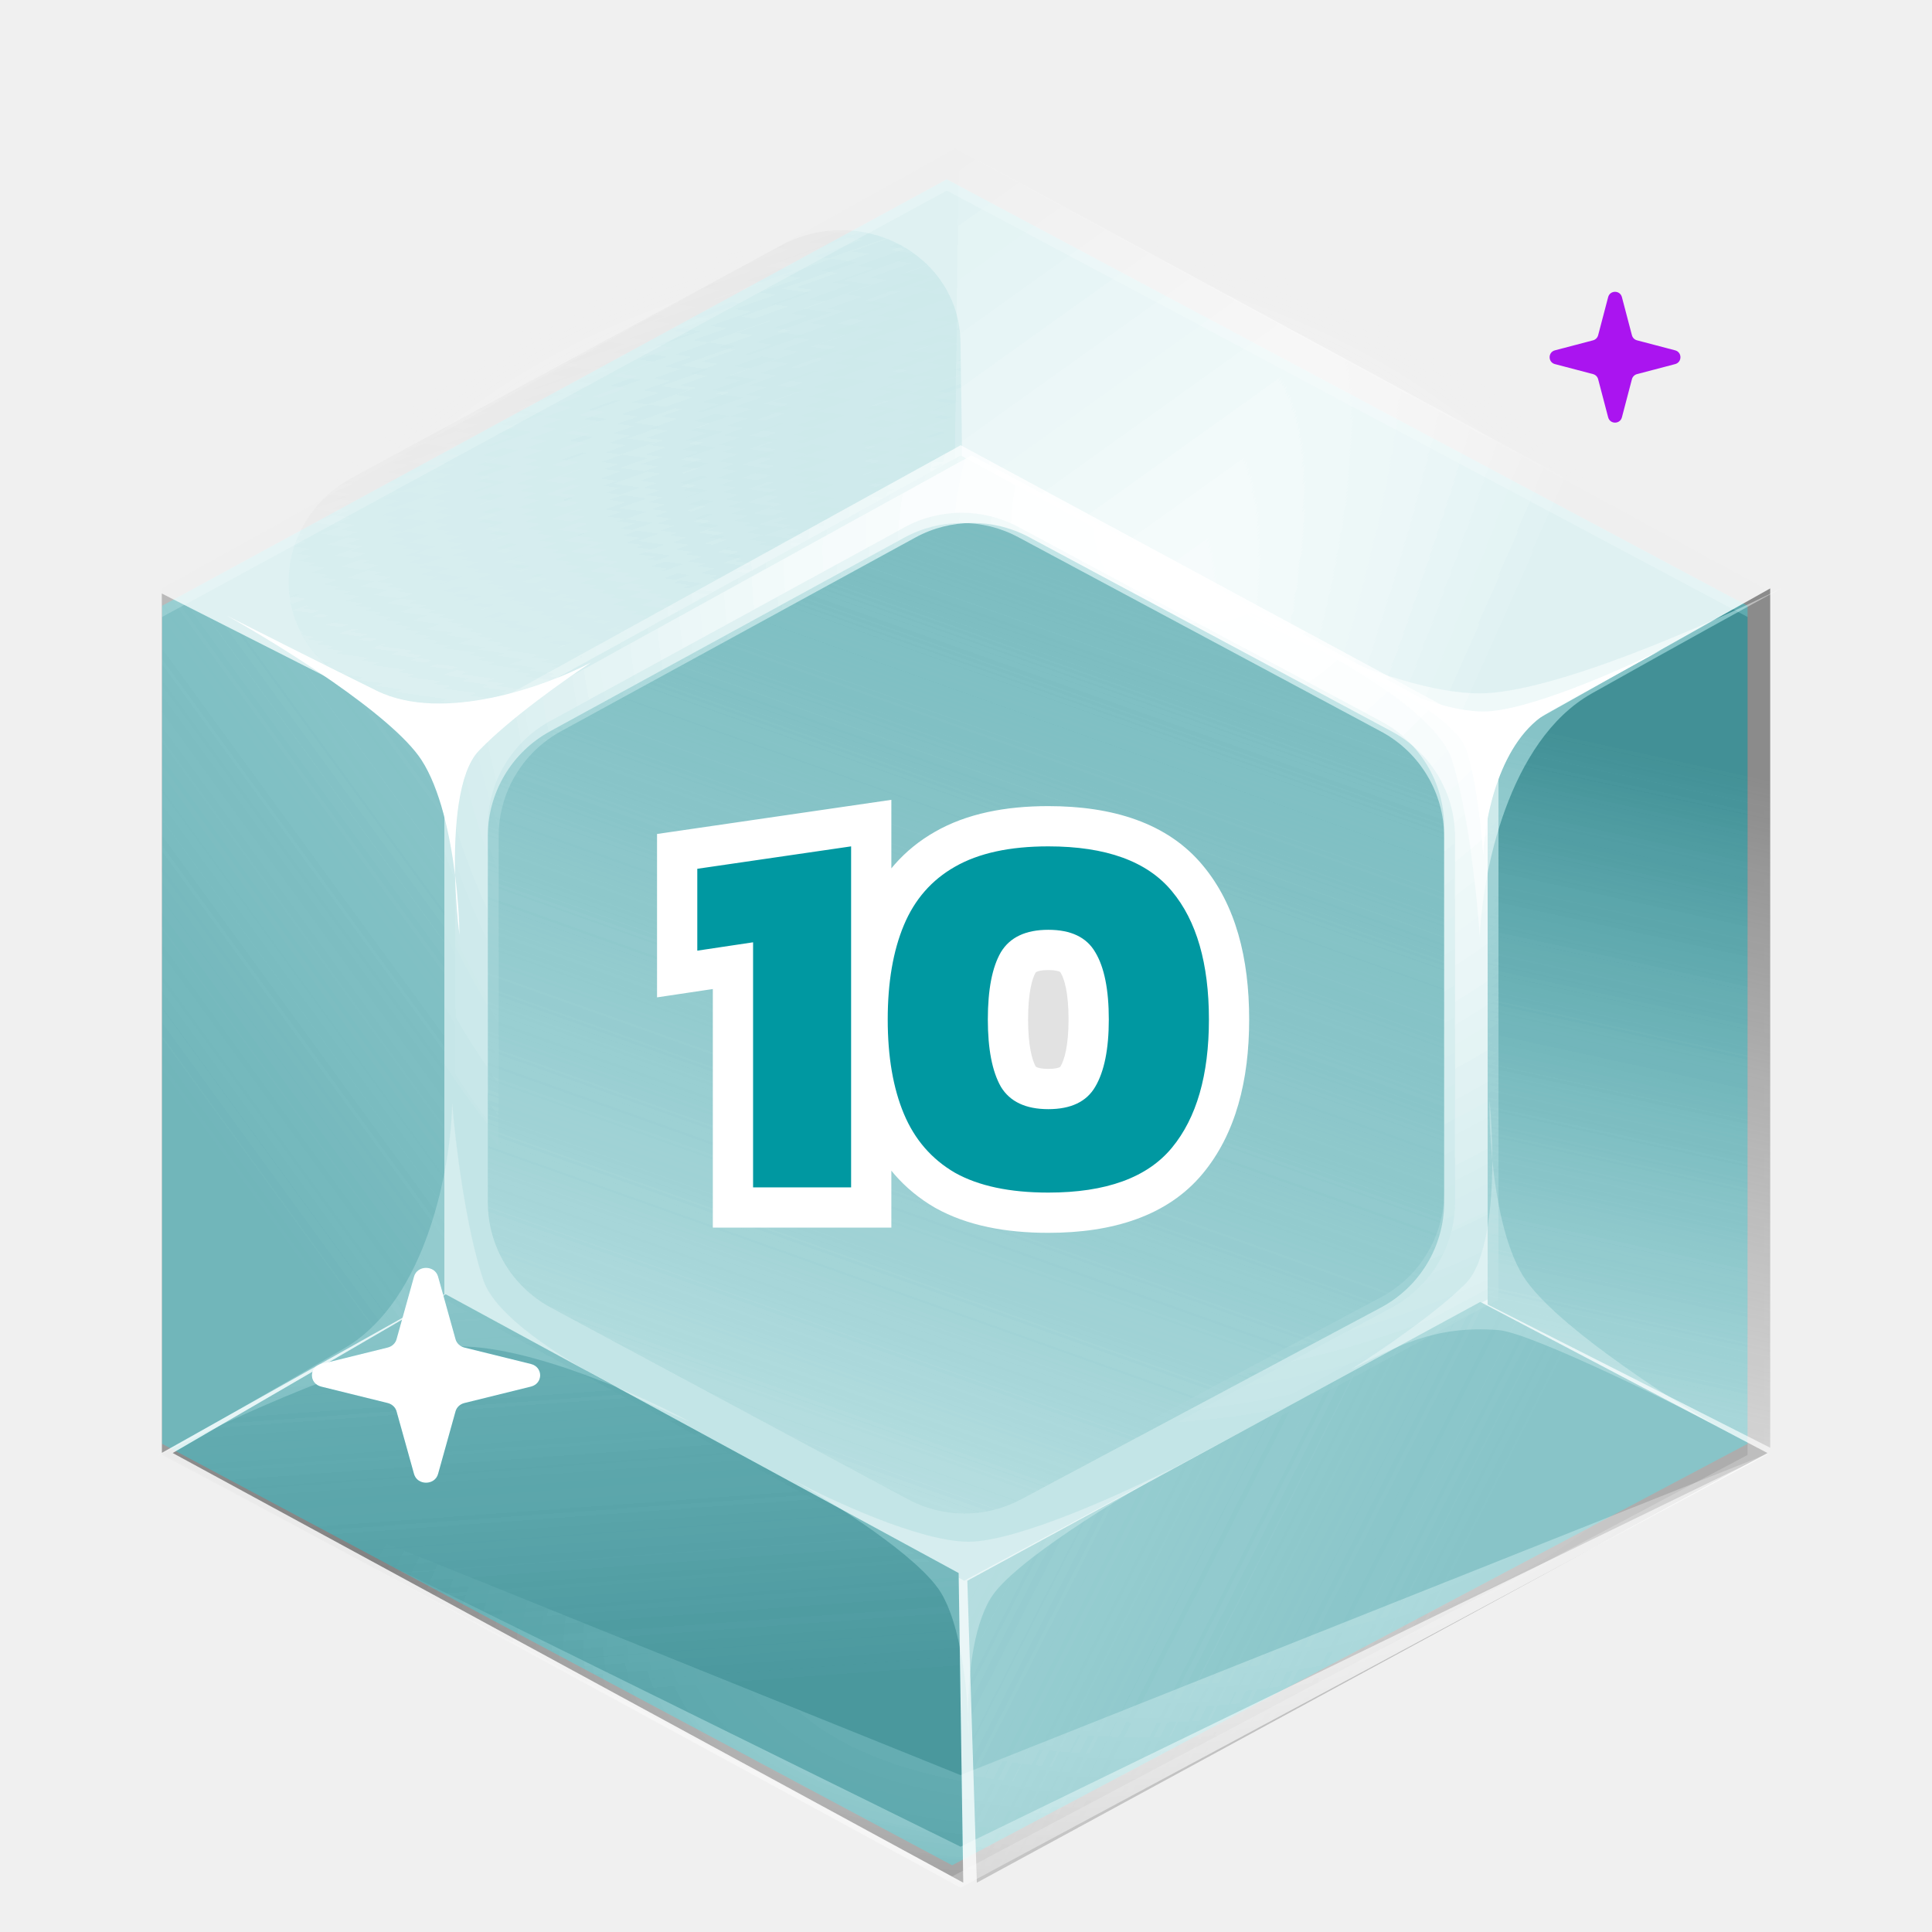
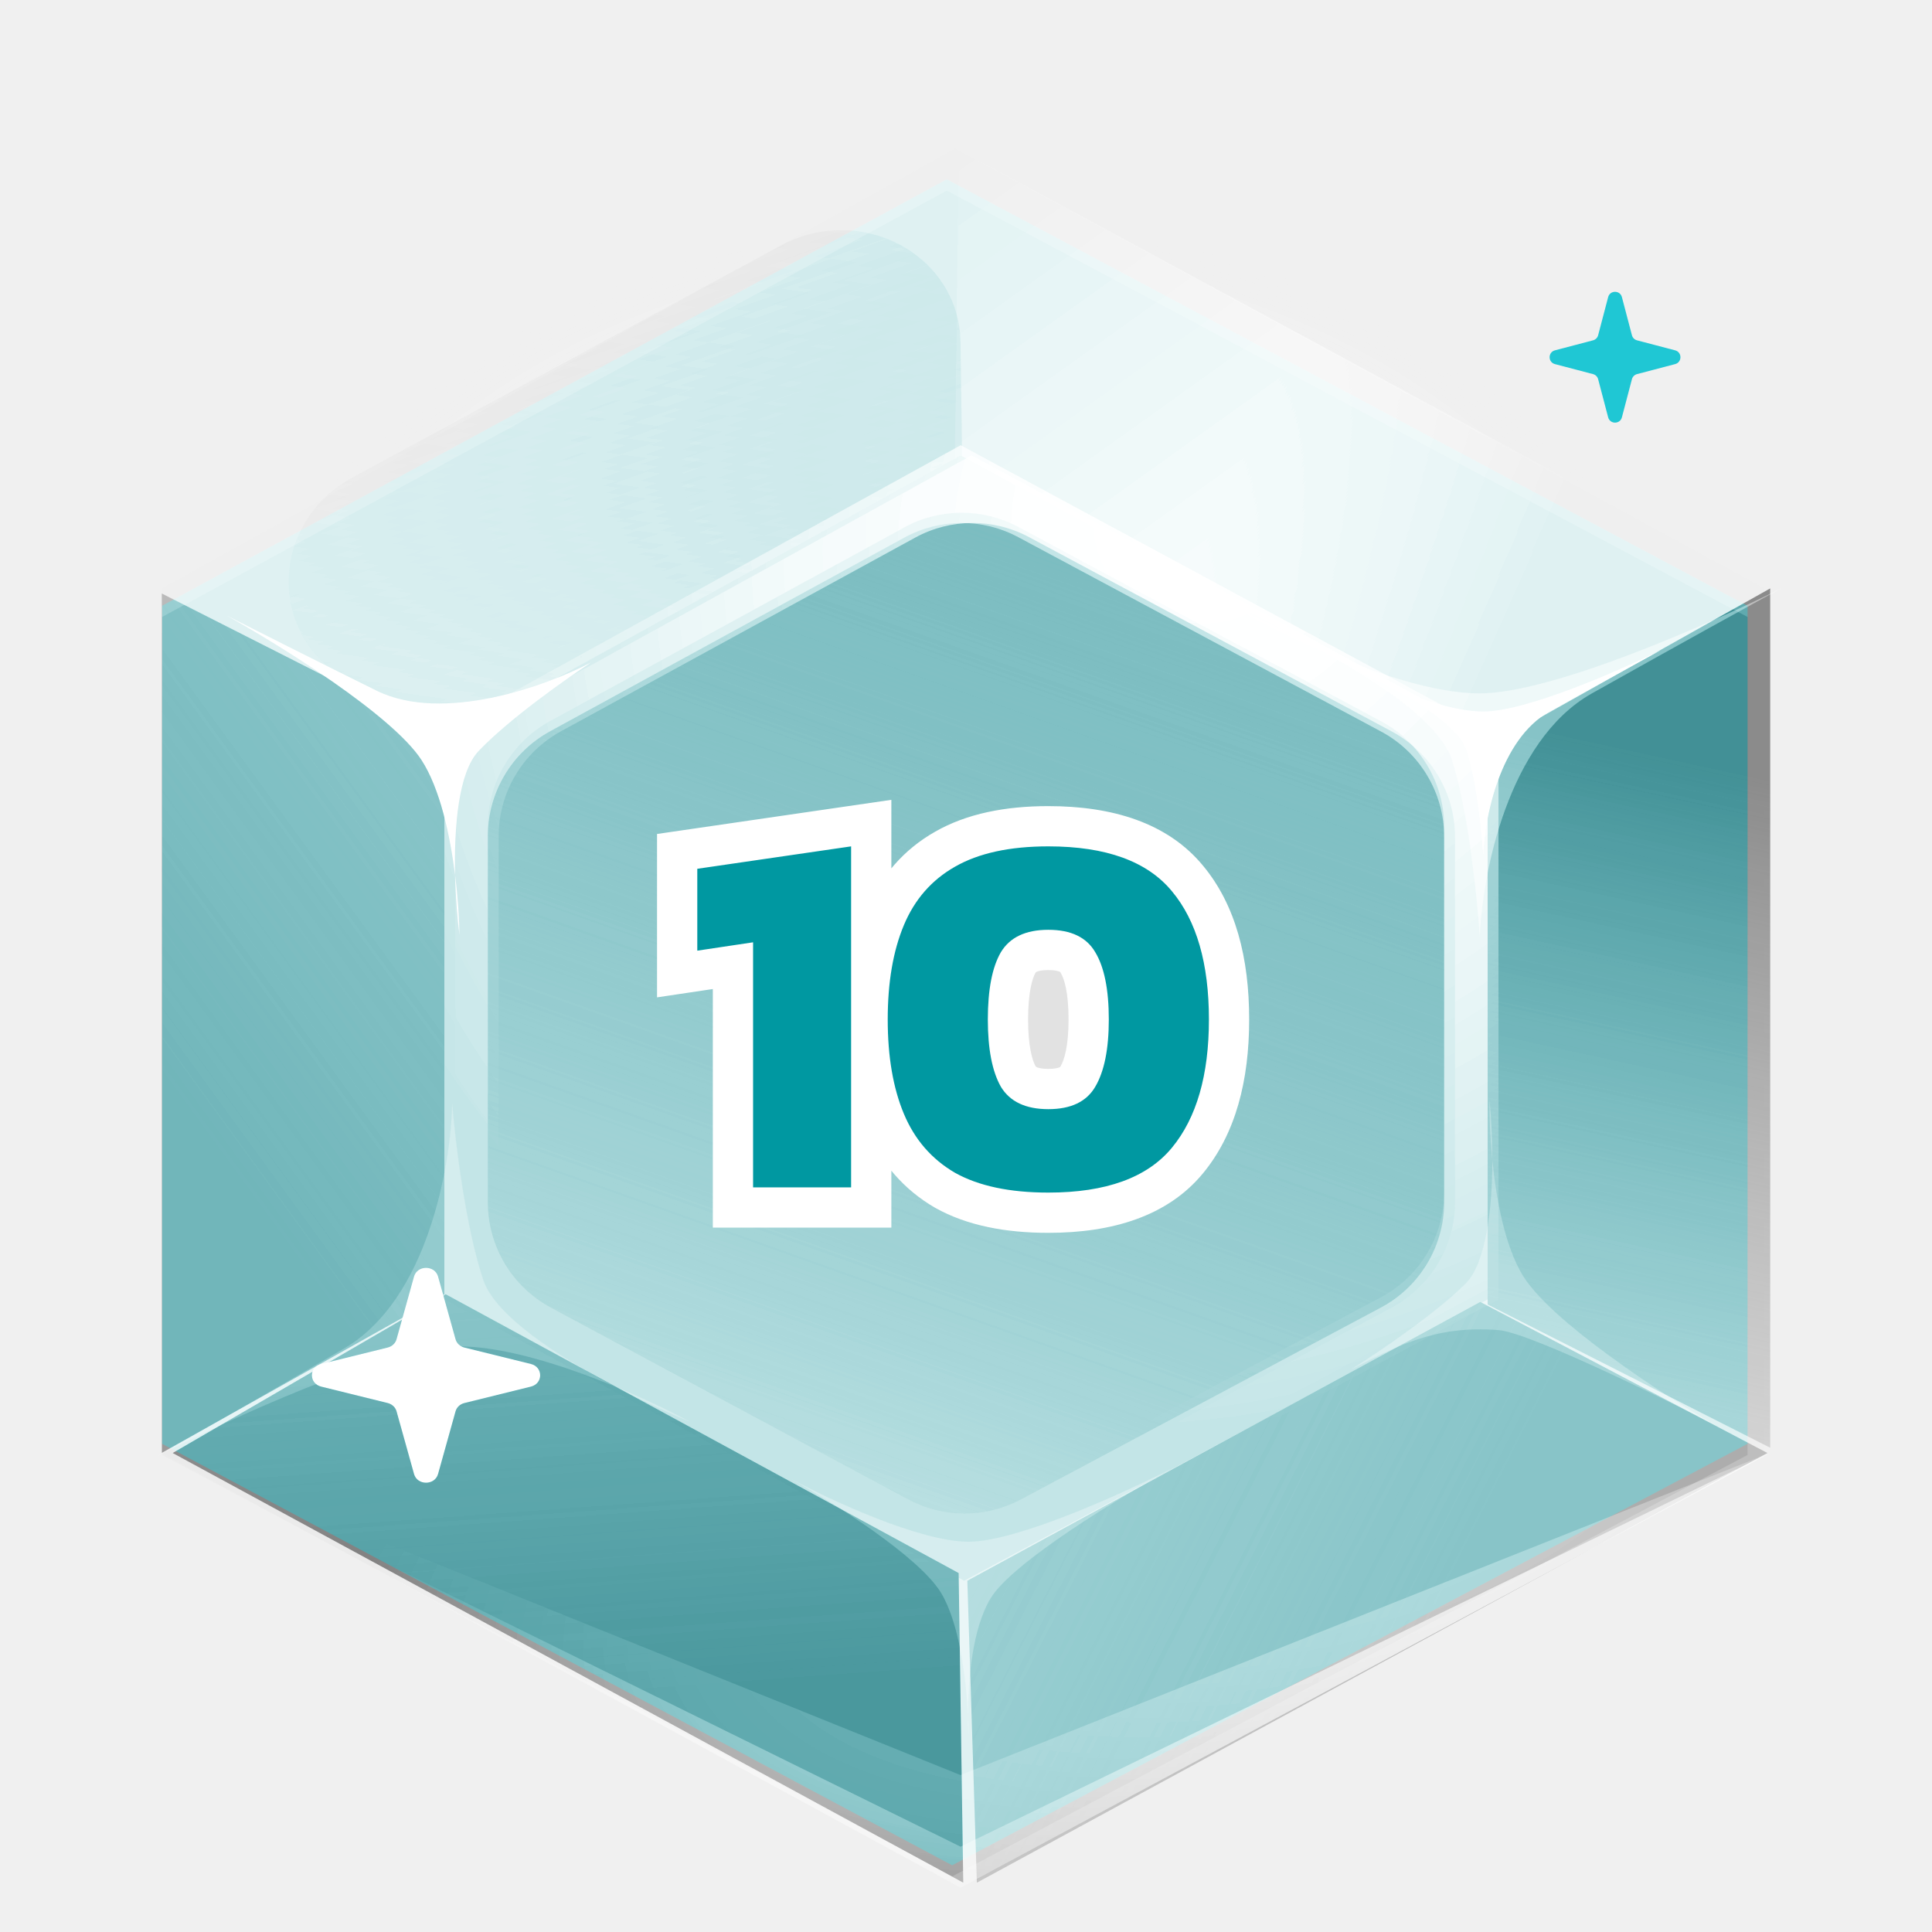
<svg xmlns="http://www.w3.org/2000/svg" width="192" height="192" fill="none" viewBox="0 0 192 192">
  <g clip-path="url(#clip0_2320_340810)">
    <mask id="mask0_2320_340810" width="165" height="107" x="11" y="-14" maskUnits="userSpaceOnUse" style="mask-type:alpha">
      <path fill="#636363" d="M175.993 69.471C176.711 74.068 118.241 91.118 97.324 92.981C89.149 93.69 14.496 73.845 11.652 69.471C8.807 65.097 11.652 -10.276 97.324 -14C175.993 -5.622 175.229 64.814 175.993 69.471Z" />
    </mask>
    <g mask="url(#mask0_2320_340810)">
      <ellipse cx="95.5" cy="82" fill="url(#paint0_radial_2320_340810)" opacity=".5" rx="76.5" ry="61" />
    </g>
    <path fill="#EFEFEF" d="M95.459 187.589L16.08 144.382V58.476L94.919 14.761L175.379 58.476V144.382L95.459 187.589Z" />
    <path fill="url(#paint1_linear_2320_340810)" d="M95.856 146.924L53.879 124.049V78.57L95.57 55.426L138.119 78.57V124.049L95.856 146.924Z" />
    <mask id="mask1_2320_340810" width="81" height="65" x="94" y="14" maskUnits="userSpaceOnUse" style="mask-type:alpha">
      <path fill="url(#paint2_linear_2320_340810)" d="M174.137 57.567L136.337 78.408L94.757 55.025L95.297 14.868L174.137 57.567Z" />
    </mask>
    <g mask="url(#mask1_2320_340810)">
      <path fill="url(#paint3_linear_2320_340810)" fill-rule="evenodd" d="M174.678 57.568L95.298 14.361L15.378 57.568V143.474L95.838 187.189L174.678 143.474V57.568ZM136.878 77.9L94.901 55.026L52.638 77.9V123.38L95.186 146.523L136.878 123.38V77.9Z" clip-rule="evenodd" />
    </g>
    <mask id="mask2_2320_340810" width="68" height="55" x="28" y="22" maskUnits="userSpaceOnUse" style="mask-type:alpha">
      <path fill="url(#paint4_linear_2320_340810)" d="M34.56 67.602L48.104 75.07C51.846 77.133 56.513 77.084 60.323 74.941L89.451 58.561C93.326 56.381 95.703 52.382 95.646 48.134L95.456 34.038C95.339 25.318 85.575 20.08 77.546 24.428L35.063 47.437C26.795 51.915 26.514 63.166 34.56 67.602Z" />
    </mask>
    <g mask="url(#mask2_2320_340810)">
      <path fill="url(#paint5_linear_2320_340810)" fill-rule="evenodd" d="M15.818 64.626C15.818 60.275 18.197 56.272 22.019 54.192L89.538 17.441C93.068 15.519 97.331 15.513 100.867 17.424L168.888 54.198C172.726 56.273 175.118 60.286 175.118 64.649V136.407C175.118 140.761 172.736 144.767 168.909 146.846L100.388 184.075C96.819 186.014 92.507 185.995 88.955 184.026L21.937 146.865C18.161 144.772 15.818 140.794 15.818 136.476V64.626ZM53.618 84.955C53.618 80.606 55.995 76.604 59.814 74.523L89.93 58.112C93.463 56.187 97.731 56.181 101.269 58.096L131.633 74.53C135.468 76.606 137.858 80.617 137.858 84.978V116.317C137.858 120.67 135.478 124.674 131.654 126.753L101.044 143.403C97.473 145.346 93.156 145.327 89.602 143.354L59.732 126.773C55.959 124.678 53.618 120.702 53.618 116.386V84.955Z" clip-rule="evenodd" />
    </g>
    <path fill="#E1E1E1" d="M95.823 157.09L44.159 129.132V73.546L95.472 45.26L147.839 73.546V129.132L95.823 157.09Z" />
    <path fill="url(#paint6_linear_2320_340810)" d="M90.24 149.002L54.743 129.951C50.887 127.882 48.48 123.86 48.48 119.484V83.102C48.48 78.759 50.851 74.762 54.662 72.678L89.876 53.427C93.395 51.503 97.648 51.485 101.184 53.379L137.25 72.699C141.111 74.767 143.52 78.791 143.52 83.171V119.461C143.52 123.849 141.101 127.88 137.228 129.944L101.446 149.018C97.943 150.885 93.739 150.879 90.24 149.002Z" />
    <path fill="url(#paint7_linear_2320_340810)" d="M16.08 144.382V58.984L44.16 73.217V128.624L16.08 144.382Z" />
    <path fill="url(#paint8_linear_2320_340810)" d="M175.921 58.476L175.921 143.874L147.841 129.641L147.841 74.234L175.921 58.476Z" />
    <path fill="url(#paint9_linear_2320_340810)" d="M175.645 144.399L97.079 187.098L96.133 157.09L147.107 129.387L175.645 144.399Z" />
    <path fill="url(#paint10_linear_2320_340810)" d="M95.727 187.098L17.161 144.399L44.295 128.624L95.269 156.327L95.727 187.098Z" />
    <path fill="#fff" d="M43.534 146.482C43.212 147.638 41.468 147.638 41.146 146.482L39.411 140.261C39.298 139.855 38.962 139.538 38.531 139.432L31.921 137.799C30.693 137.495 30.693 135.854 31.921 135.551L38.531 133.918C38.962 133.811 39.298 133.494 39.411 133.089L41.146 126.867C41.468 125.711 43.212 125.711 43.534 126.867L45.269 133.089C45.382 133.494 45.718 133.811 46.149 133.918L52.759 135.551C53.987 135.854 53.987 137.495 52.759 137.799L46.149 139.432C45.718 139.538 45.382 139.855 45.269 140.261L43.534 146.482Z" />
    <g style="mix-blend-mode:overlay">
      <path fill="url(#paint11_radial_2320_340810)" fill-rule="evenodd" d="M45.239 129.132L96.903 157.09L148.918 129.132V73.546L96.551 45.26L45.239 73.546V129.132ZM55.82 129.952L91.318 149.002C94.816 150.88 99.021 150.886 102.524 149.018L138.306 129.945C142.179 127.881 144.598 123.85 144.598 119.461V83.171C144.598 78.792 142.188 74.767 138.328 72.699L102.262 53.379C98.726 51.485 94.473 51.503 90.953 53.427L55.739 72.679C51.928 74.762 49.558 78.76 49.558 83.103V119.484C49.558 123.86 51.964 127.882 55.82 129.952Z" clip-rule="evenodd" />
    </g>
    <g style="mix-blend-mode:overlay">
      <path fill="url(#paint12_radial_2320_340810)" fill-rule="evenodd" d="M44.161 128.116L95.825 156.073L147.841 128.116V72.53L95.474 44.243L44.161 72.53V128.116ZM54.743 128.935L90.24 147.985C93.739 149.863 97.943 149.868 101.446 148.001L137.228 128.928C141.101 126.864 143.52 122.833 143.52 118.444V82.154C143.52 77.775 141.111 73.75 137.25 71.682L101.184 52.362C97.648 50.468 93.395 50.486 89.876 52.41L54.662 71.662C50.851 73.745 48.48 77.742 48.48 82.086V118.467C48.48 122.843 50.887 126.865 54.743 128.935Z" clip-rule="evenodd" />
    </g>
    <g style="mix-blend-mode:soft-light">
      <path fill="url(#paint13_radial_2320_340810)" d="M95.459 187.589L16.08 144.382L95.459 176.406L175.919 144.382L95.459 187.589Z" />
    </g>
    <g style="mix-blend-mode:overlay">
      <path fill="url(#paint14_radial_2320_340810)" d="M95.459 187.589L16.08 144.382L95.459 183.522L175.919 144.382L95.459 187.589Z" />
    </g>
    <g style="mix-blend-mode:soft-light">
      <path fill="#fff" d="M158.199 68.911C149.844 73.607 147.291 86.955 147.058 93.042C146.826 89.346 145.944 80.65 144.273 75.433C143.139 71.893 137.027 67.753 131.329 64.641C128.38 63.363 125.791 62.047 124.08 61.085C126.02 61.924 128.628 63.167 131.329 64.641C136.379 66.831 142.486 68.911 147.058 68.911C154.3 68.911 170.037 61.954 177 58.476C174.215 59.998 166.555 64.215 158.199 68.911Z" />
    </g>
    <g style="mix-blend-mode:soft-light" opacity=".5">
      <path fill="#fff" d="M34.236 133.984C42.505 129.155 44.816 115.768 44.937 109.678C45.236 113.369 46.276 122.05 48.042 127.239C49.24 130.761 55.427 134.802 61.181 137.821C64.152 139.052 66.764 140.326 68.493 141.26C66.537 140.453 63.908 139.252 61.181 137.821C56.092 135.713 49.947 133.732 45.376 133.805C38.135 133.922 22.527 141.131 15.628 144.721C18.385 143.154 25.967 138.814 34.236 133.984Z" />
    </g>
    <g style="mix-blend-mode:overlay">
      <path fill="#fff" d="M37.408 68.633C44.048 71.918 54.4 68.132 58.745 65.828C56.257 67.457 50.537 71.499 47.564 74.632C45.547 76.757 45.112 82.205 45.229 86.983C45.522 89.323 45.643 91.454 45.659 92.9C45.465 91.362 45.285 89.248 45.229 86.983C44.729 82.977 43.726 78.36 41.888 75.53C38.976 71.047 27.79 64.102 22.56 61.19C24.743 62.303 30.769 65.348 37.408 68.633Z" />
    </g>
    <g style="mix-blend-mode:soft-light" opacity=".6">
      <path fill="#fff" d="M148.921 132.182C142.441 131.674 138.652 133.896 134.248 136.1C136.778 134.528 142.6 130.617 145.653 127.554C147.724 125.475 148.298 120.038 148.304 115.259C148.071 112.913 148.005 110.78 148.026 109.334C148.181 110.876 148.306 112.994 148.304 115.259C148.701 119.276 149.585 123.914 151.35 126.785C154.145 131.333 165.15 138.53 170.304 141.56C168.15 140.399 152.292 132.447 148.921 132.182Z" />
    </g>
    <g style="mix-blend-mode:overlay">
      <path fill="#fff" d="M153.993 70.714C149.048 73.476 147.537 81.328 147.399 84.908C147.262 82.734 146.74 77.619 145.751 74.55C145.08 72.468 141.462 70.032 138.09 68.202C136.344 67.45 134.813 66.676 133.8 66.11C134.948 66.604 136.491 67.335 138.09 68.202C141.079 69.49 144.693 70.714 147.399 70.714C151.685 70.714 160.999 66.622 165.12 64.576C163.471 65.471 158.938 67.952 153.993 70.714Z" />
    </g>
    <g style="mix-blend-mode:soft-light" opacity=".6">
      <path fill="#fff" d="M78.719 147.032C82.554 149.094 91.429 153.218 96.25 153.218C101.07 153.218 111.771 148.344 116.519 145.907C111.406 148.719 100.632 155.242 98.441 158.842C96.644 161.794 96.198 166.966 96.196 170.385C96.234 171.13 96.25 171.794 96.25 172.339C96.217 171.8 96.196 171.135 96.196 170.385C96.014 166.772 95.327 161.263 93.51 158.279C91.319 154.68 82.737 149.281 78.719 147.032Z" />
    </g>
    <g style="mix-blend-mode:color-burn" opacity=".5">
      <path fill="#A7A7A7" d="M94.623 186.479L16.109 144.592V61.311L94.089 18.932L173.671 61.311V144.592L94.623 186.479Z" />
    </g>
    <g style="mix-blend-mode:soft-light" opacity=".8">
      <path fill="#14E2F2" d="M94.623 185.37L16.109 143.483V60.202L94.089 17.822L173.671 60.202V143.483L94.623 185.37Z" />
    </g>
-     <path fill="#AA14F0" d="M161.184 41.472C161 42.176 160 42.176 159.816 41.472L158.821 37.684C158.756 37.437 158.564 37.244 158.316 37.179L154.528 36.184C153.824 36 153.824 35 154.528 34.816L158.316 33.821C158.564 33.756 158.756 33.563 158.821 33.316L159.816 29.528C160 28.824 161 28.824 161.184 29.528L162.179 33.316C162.244 33.563 162.436 33.756 162.684 33.821L166.472 34.816C167.176 35 167.176 36 166.472 36.184L162.684 37.179C162.436 37.244 162.244 37.437 162.179 37.684L161.184 41.472Z" />
+     <path fill="#1FC7D4" d="M161.184 41.472C161 42.176 160 42.176 159.816 41.472L158.821 37.684C158.756 37.437 158.564 37.244 158.316 37.179L154.528 36.184C153.824 36 153.824 35 154.528 34.816L158.316 33.821C158.564 33.756 158.756 33.563 158.821 33.316L159.816 29.528C160 28.824 161 28.824 161.184 29.528L162.179 33.316C162.244 33.563 162.436 33.756 162.684 33.821L166.472 34.816C167.176 35 167.176 36 166.472 36.184L162.684 37.179C162.436 37.244 162.244 37.437 162.179 37.684L161.184 41.472Z" />
  </g>
  <ellipse cx="104" cy="101" fill="#E2E2E2" rx="7" ry="11" />
  <path fill="#fff" d="M74.84 118H70.84V122H74.84V118ZM74.84 93.645H78.84V89.003L74.248 89.689L74.84 93.645ZM69.296 94.475H65.296V99.117L69.887 98.431L69.296 94.475ZM69.296 86.339L68.719 82.381L65.296 82.88V86.339H69.296ZM84.582 84.111H88.582V79.486L84.005 80.153L84.582 84.111ZM84.582 118V122H88.582V118H84.582ZM78.84 118V93.645H70.84V118H78.84ZM74.248 89.689L68.704 90.519L69.887 98.431L75.432 97.602L74.248 89.689ZM73.296 94.475V86.339H65.296V94.475H73.296ZM69.872 90.297L85.159 88.069L84.005 80.153L68.719 82.381L69.872 90.297ZM80.582 84.111V118H88.582V84.111H80.582ZM84.582 114H74.84V122H84.582V114ZM94.906 116.549L92.894 120.006L92.924 120.024L92.954 120.041L94.906 116.549ZM89.828 110.694L86.138 112.239L89.828 110.694ZM89.828 91.936L86.138 90.39L89.828 91.936ZM94.906 86.132L96.879 89.611L96.888 89.606L96.896 89.602L94.906 86.132ZM116.462 88.567L113.378 91.114L113.385 91.123L113.392 91.132L116.462 88.567ZM116.462 114.062L119.547 116.608L116.462 114.062ZM108.845 107.999L105.401 105.964L105.394 105.976L105.387 105.989L108.845 107.999ZM108.845 94.63L105.387 96.641L105.404 96.67L105.422 96.7L108.845 94.63ZM99.466 94.63L96.043 92.56L96.025 92.59L96.008 92.62L99.466 94.63ZM99.466 107.999L95.988 109.975L96.015 110.022L96.043 110.069L99.466 107.999ZM104.181 114.518C100.757 114.518 98.41 113.925 96.857 113.057L92.954 120.041C96.1 121.799 99.937 122.518 104.181 122.518V114.518ZM96.918 113.092C95.383 112.199 94.264 110.932 93.517 109.148L86.138 112.239C87.533 115.568 89.799 118.205 92.894 120.006L96.918 113.092ZM93.517 109.148C92.707 107.215 92.221 104.648 92.221 101.315H84.221C84.221 105.374 84.806 109.06 86.138 112.239L93.517 109.148ZM92.221 101.315C92.221 97.981 92.707 95.414 93.517 93.481L86.138 90.39C84.806 93.57 84.221 97.255 84.221 101.315H92.221ZM93.517 93.481C94.261 91.705 95.369 90.468 96.879 89.611L92.932 82.653C89.814 84.421 87.536 87.053 86.138 90.39L93.517 93.481ZM96.896 89.602C98.439 88.717 100.77 88.111 104.181 88.111V80.111C99.923 80.111 96.071 80.852 92.916 82.662L96.896 89.602ZM104.181 88.111C109.318 88.111 111.997 89.441 113.378 91.114L119.547 86.021C116.022 81.752 110.513 80.111 104.181 80.111V88.111ZM113.392 91.132C115.023 93.084 116.141 96.275 116.141 101.315H124.141C124.141 95.23 122.807 89.923 119.532 86.003L113.392 91.132ZM116.141 101.315C116.141 106.308 115.028 109.516 113.378 111.515L119.547 116.608C122.802 112.666 124.141 107.376 124.141 101.315H116.141ZM113.378 111.515C111.997 113.188 109.318 114.518 104.181 114.518V122.518C110.513 122.518 116.022 120.877 119.547 116.608L113.378 111.515ZM104.181 114.227C107.351 114.227 110.503 113.106 112.303 110.01L105.387 105.989C105.363 106.03 105.352 106.037 105.357 106.032C105.362 106.028 105.353 106.039 105.307 106.061C105.206 106.109 104.881 106.227 104.181 106.227V114.227ZM112.289 110.034C113.718 107.615 114.192 104.545 114.192 101.315H106.192C106.192 103.957 105.768 105.344 105.401 105.964L112.289 110.034ZM114.192 101.315C114.192 98.071 113.725 94.971 112.268 92.56L105.422 96.7C105.761 97.26 106.192 98.616 106.192 101.315H114.192ZM112.303 92.62C110.503 89.523 107.351 88.402 104.181 88.402V96.402C104.881 96.402 105.206 96.52 105.307 96.568C105.353 96.59 105.362 96.602 105.357 96.597C105.352 96.592 105.363 96.6 105.387 96.641L112.303 92.62ZM104.181 88.402C101.005 88.402 97.879 89.524 96.043 92.56L102.889 96.7C102.93 96.631 102.951 96.611 103.027 96.575C103.147 96.519 103.484 96.402 104.181 96.402V88.402ZM96.008 92.62C94.616 95.013 94.17 98.087 94.17 101.315H102.17C102.17 98.6 102.588 97.218 102.924 96.641L96.008 92.62ZM94.17 101.315C94.17 104.528 94.623 107.573 95.988 109.975L102.944 106.023C102.581 105.386 102.17 103.974 102.17 101.315H94.17ZM96.043 110.069C97.879 113.105 101.005 114.227 104.181 114.227V106.227C103.484 106.227 103.147 106.11 103.027 106.054C102.951 106.018 102.93 105.998 102.889 105.929L96.043 110.069Z" />
  <path fill="#0098A1" d="M74.84 118V93.645L69.296 94.475V86.339L84.582 84.111V118H74.84ZM104.181 118.518C100.347 118.518 97.255 117.862 94.906 116.549C92.591 115.202 90.898 113.25 89.828 110.694C88.757 108.137 88.221 105.011 88.221 101.315C88.221 97.618 88.757 94.492 89.828 91.936C90.898 89.379 92.591 87.445 94.906 86.132C97.255 84.784 100.347 84.111 104.181 84.111C109.916 84.111 114.009 85.596 116.462 88.567C118.915 91.504 120.141 95.753 120.141 101.315C120.141 106.842 118.915 111.091 116.462 114.062C114.009 117.033 109.916 118.518 104.181 118.518ZM104.181 110.227C106.427 110.227 107.981 109.485 108.845 107.999C109.743 106.479 110.192 104.251 110.192 101.315C110.192 98.344 109.743 96.115 108.845 94.63C107.981 93.144 106.427 92.402 104.181 92.402C101.936 92.402 100.364 93.144 99.466 94.63C98.602 96.115 98.17 98.344 98.17 101.315C98.17 104.251 98.602 106.479 99.466 107.999C100.364 109.485 101.936 110.227 104.181 110.227Z" />
  <defs>
    <radialGradient id="paint0_radial_2320_340810" cx="0" cy="0" r="1" gradientTransform="translate(95.4875 81.9724) rotate(-90) scale(60.9724 76.4654)" gradientUnits="userSpaceOnUse">
      <stop stop-color="#E0E0E0" />
      <stop offset="1" stop-color="#fff" stop-opacity="0" />
    </radialGradient>
    <linearGradient id="paint1_linear_2320_340810" x1="128.468" x2="92.975" y1="55.744" y2="154.155" gradientUnits="userSpaceOnUse">
      <stop stop-color="#B6B6B6" />
      <stop offset="1" stop-color="#8E8E8E" stop-opacity="0" />
    </linearGradient>
    <linearGradient id="paint2_linear_2320_340810" x1="153.082" x2="97.948" y1="55.424" y2="30.807" gradientUnits="userSpaceOnUse">
      <stop stop-color="#fff" stop-opacity="0" />
      <stop offset=".513" stop-color="#fff" />
      <stop offset="1" stop-color="#fff" />
    </linearGradient>
    <linearGradient id="paint3_linear_2320_340810" x1="55.815" x2="135.487" y1="42.699" y2="154.056" gradientUnits="userSpaceOnUse">
      <stop stop-color="#fff" stop-opacity="0" />
      <stop offset=".513" stop-color="#fff" />
      <stop offset="1" stop-color="#fff" />
    </linearGradient>
    <linearGradient id="paint4_linear_2320_340810" x1="61.716" x2="50.043" y1="-2.757" y2="80.778" gradientUnits="userSpaceOnUse">
      <stop stop-color="#FD9B13" />
      <stop offset="1" stop-color="#FD9B13" stop-opacity="0" />
    </linearGradient>
    <linearGradient id="paint5_linear_2320_340810" x1="156.868" x2="92.142" y1="184.927" y2="1.751" gradientUnits="userSpaceOnUse">
      <stop stop-color="#B6B6B6" />
      <stop offset="1" stop-color="#8E8E8E" stop-opacity="0" />
    </linearGradient>
    <linearGradient id="paint6_linear_2320_340810" x1="132.632" x2="93.659" y1="50.696" y2="160.422" gradientUnits="userSpaceOnUse">
      <stop stop-color="#B6B6B6" />
      <stop offset="1" stop-color="#8E8E8E" stop-opacity="0" />
    </linearGradient>
    <linearGradient id="paint7_linear_2320_340810" x1="1.425" x2="189.352" y1="86.905" y2="-49.988" gradientUnits="userSpaceOnUse">
      <stop stop-color="#AFAFAF" />
      <stop offset="1" stop-color="#CECECE" stop-opacity="0" />
    </linearGradient>
    <linearGradient id="paint8_linear_2320_340810" x1="170.521" x2="147.9" y1="76.267" y2="180.057" gradientUnits="userSpaceOnUse">
      <stop stop-color="#8B8B8B" />
      <stop offset="1" stop-color="#B7B7B7" stop-opacity="0" />
    </linearGradient>
    <linearGradient id="paint9_linear_2320_340810" x1="130.094" x2="-78.916" y1="185.084" y2="78.886" gradientUnits="userSpaceOnUse">
      <stop stop-color="#BEBEBE" />
      <stop offset="1" stop-color="#CECECE" stop-opacity="0" />
    </linearGradient>
    <linearGradient id="paint10_linear_2320_340810" x1="35.521" x2="19.241" y1="170.306" y2="-52.489" gradientUnits="userSpaceOnUse">
      <stop stop-color="#929292" />
      <stop offset="1" stop-color="#CECECE" stop-opacity="0" />
    </linearGradient>
    <radialGradient id="paint11_radial_2320_340810" cx="0" cy="0" r="1" gradientTransform="translate(120.838 51.3596) rotate(131.437) scale(96.2826 84.8126)" gradientUnits="userSpaceOnUse">
      <stop stop-color="#fff" />
      <stop offset="1" stop-color="#fff" stop-opacity="0" />
    </radialGradient>
    <radialGradient id="paint12_radial_2320_340810" cx="0" cy="0" r="1" gradientTransform="translate(119.761 50.343) rotate(131.437) scale(96.2826 84.8126)" gradientUnits="userSpaceOnUse">
      <stop stop-color="#fff" />
      <stop offset="1" stop-color="#fff" stop-opacity="0" />
    </radialGradient>
    <radialGradient id="paint13_radial_2320_340810" cx="0" cy="0" r="1" gradientTransform="translate(132.629 146.739) rotate(164.151) scale(102.117 47.632)" gradientUnits="userSpaceOnUse">
      <stop stop-color="#fff" />
      <stop offset="1" stop-color="#fff" stop-opacity="0" />
    </radialGradient>
    <radialGradient id="paint14_radial_2320_340810" cx="0" cy="0" r="1" gradientTransform="translate(132.629 146.739) rotate(164.151) scale(102.117 47.632)" gradientUnits="userSpaceOnUse">
      <stop stop-color="#fff" />
      <stop offset="1" stop-color="#fff" stop-opacity="0" />
    </radialGradient>
    <clipPath id="clip0_2320_340810">
      <rect width="192" height="192" fill="#fff" />
    </clipPath>
  </defs>
</svg>
